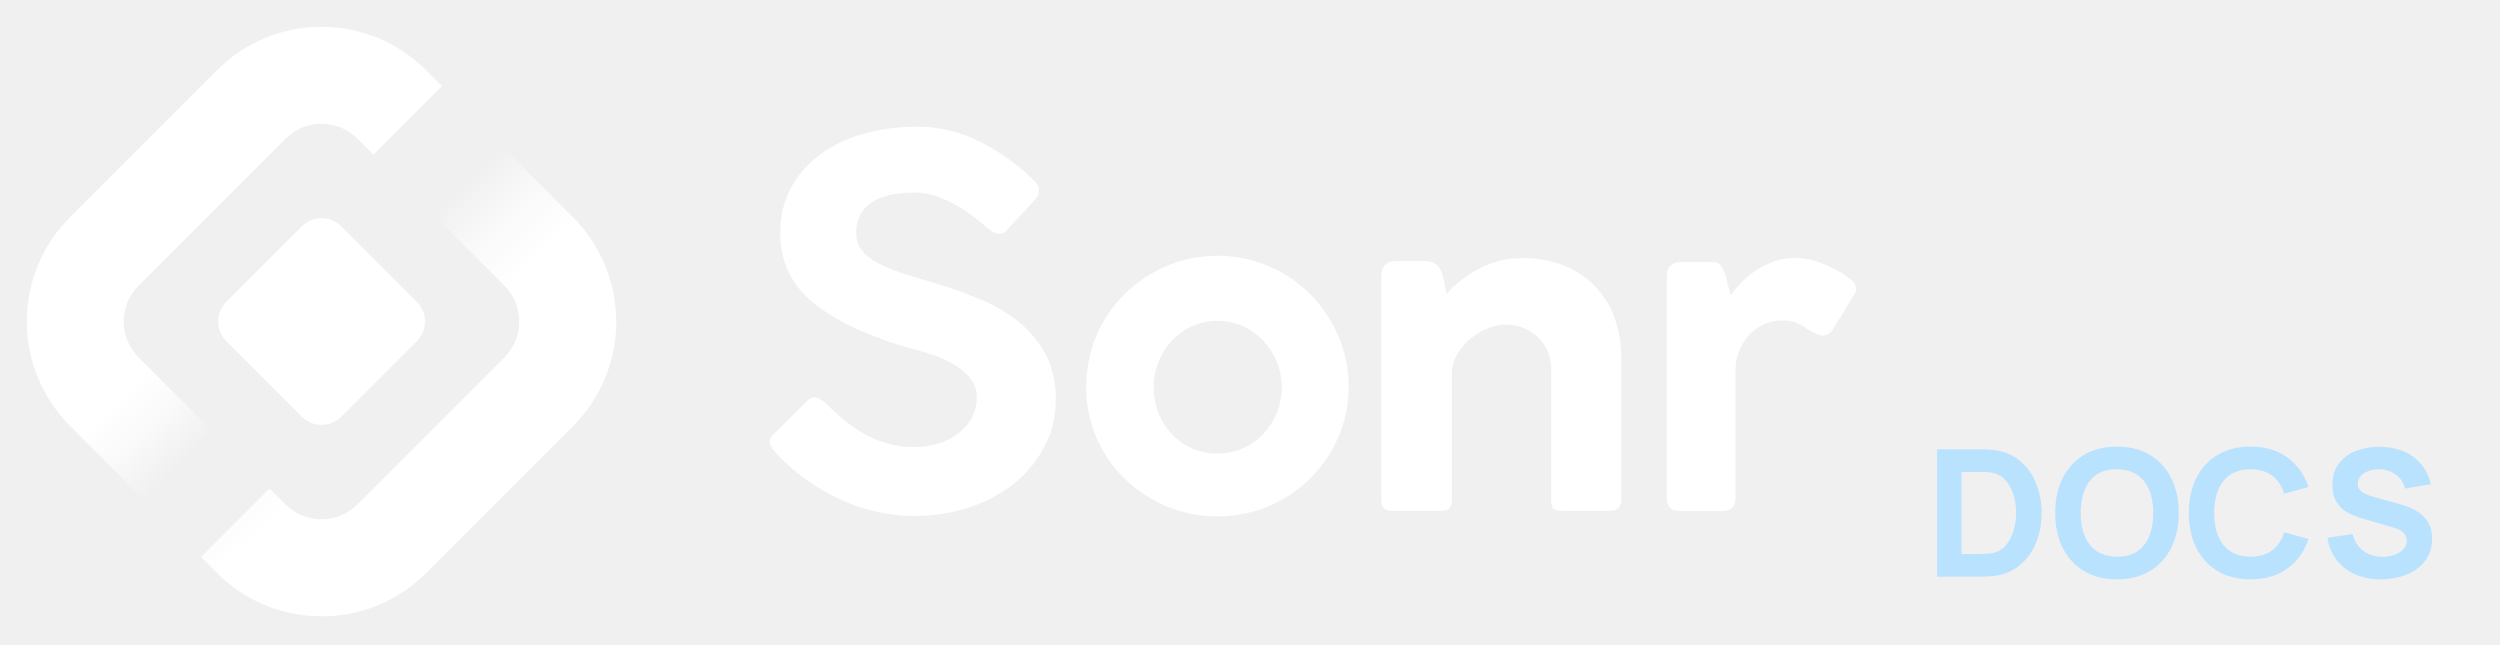
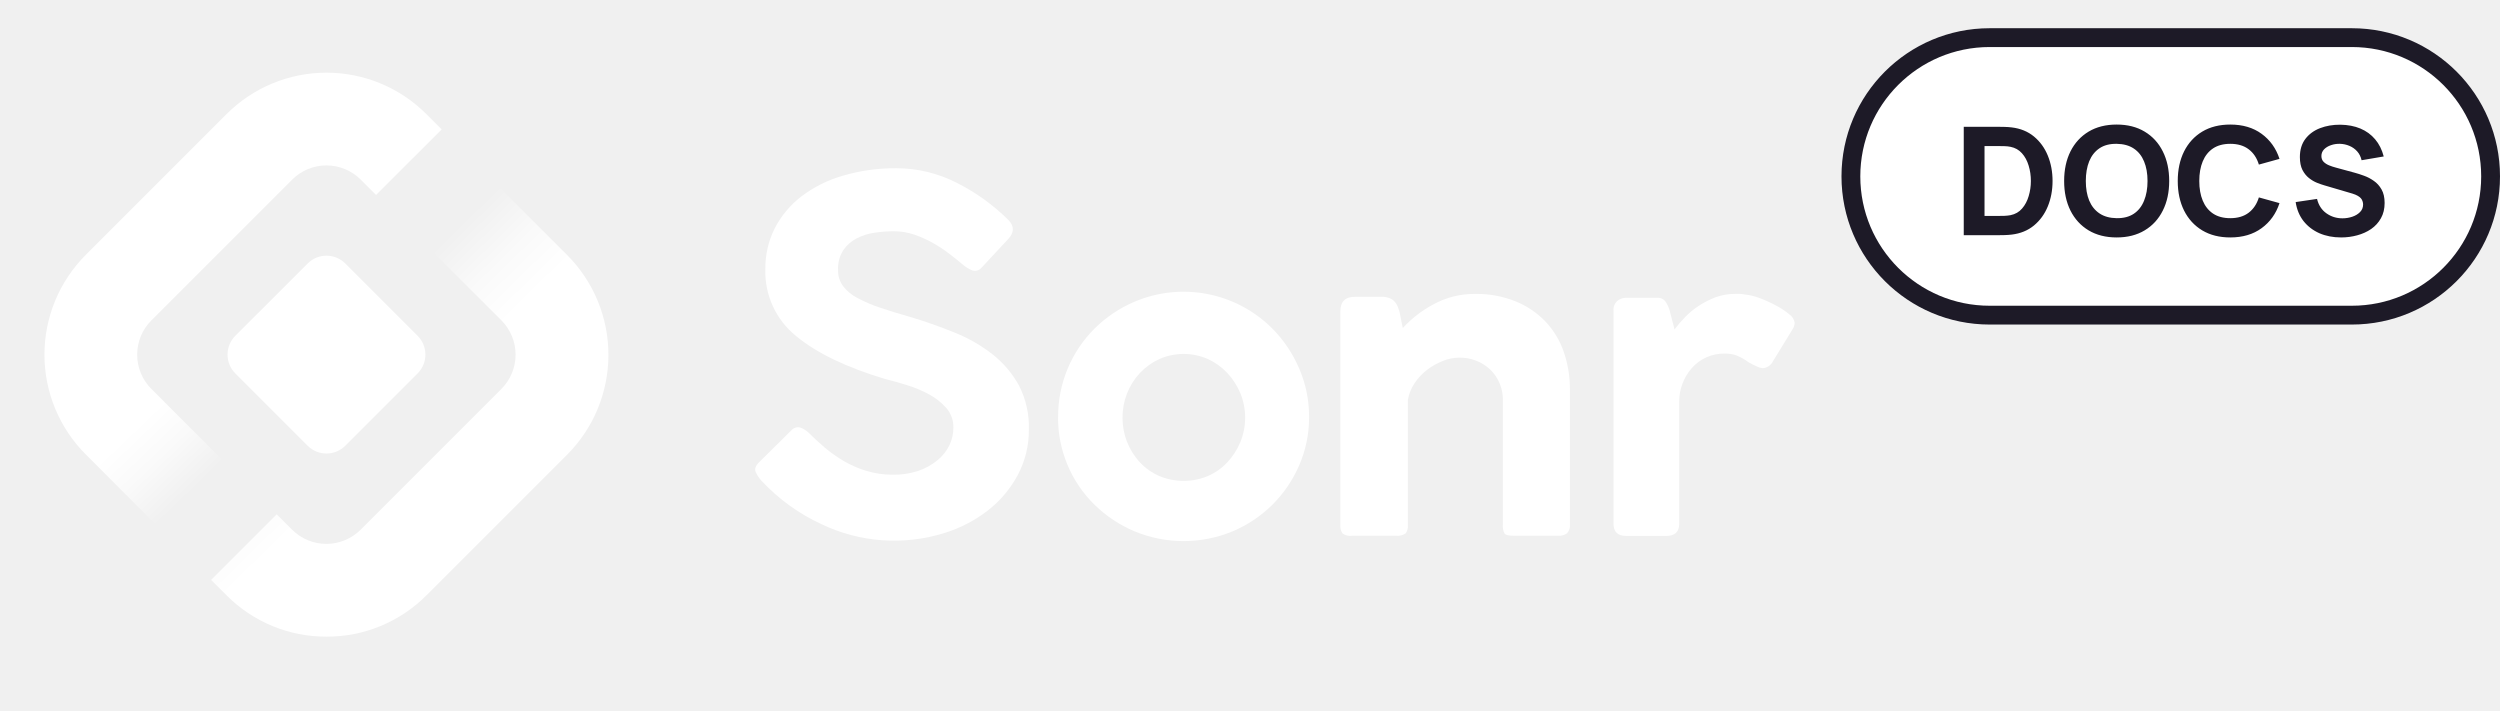
- <svg xmlns="http://www.w3.org/2000/svg" width="1017" height="262" viewBox="0 0 1017 262" fill="none">
-   <path d="M122.818 92.03L92.064 122.782C87.647 127.198 87.647 134.359 92.064 138.776L122.818 169.528C127.235 173.944 134.396 173.944 138.813 169.528L169.568 138.776C173.985 134.359 173.985 127.198 169.568 122.782L138.813 92.03C134.396 87.613 127.235 87.613 122.818 92.03Z" fill="white" />
-   <path d="M130.809 250.699C122.913 250.727 115.091 249.187 107.796 246.168C100.501 243.149 93.877 238.712 88.311 233.113L81.773 226.575L109.658 198.692L116.196 205.23C120.061 209.094 125.303 211.264 130.768 211.264C136.233 211.264 141.474 209.094 145.34 205.23L205.212 145.362C209.067 141.496 211.231 136.259 211.231 130.8C211.231 125.34 209.067 120.103 205.212 116.237L175.317 86.377L203.202 58.494L233.146 88.436C244.387 99.702 250.7 114.967 250.7 130.881C250.7 146.796 244.387 162.06 233.146 173.327L173.257 233.195C167.691 238.774 161.073 243.194 153.787 246.199C146.5 249.204 138.69 250.733 130.809 250.699Z" fill="url(#paint0_linear_142_177)" />
-   <path d="M58.367 203.187L28.488 173.245C22.912 167.672 18.489 161.055 15.471 153.772C12.453 146.489 10.9 138.683 10.9 130.8C10.9 122.916 12.453 115.11 15.471 107.827C18.489 100.545 22.912 93.927 28.488 88.354L88.36 28.486C93.934 22.911 100.551 18.488 107.835 15.471C115.118 12.453 122.925 10.9 130.809 10.9C138.692 10.9 146.499 12.453 153.783 15.471C161.066 18.488 167.684 22.911 173.257 28.486L179.795 35.024L151.91 62.907L145.372 56.369C141.507 52.506 136.266 50.335 130.8 50.335C125.335 50.335 120.094 52.506 116.229 56.369L56.356 116.237C54.444 118.149 52.926 120.42 51.891 122.918C50.856 125.417 50.323 128.095 50.323 130.8C50.323 133.504 50.856 136.182 51.891 138.681C52.926 141.18 54.444 143.45 56.356 145.362L86.301 175.304L58.367 203.187Z" fill="url(#paint1_linear_142_177)" />
-   <path d="M315.789 184.42C314.772 183.319 313.938 182.062 313.317 180.696C312.762 179.455 313.237 178.087 314.759 176.559L328.563 162.905C329.01 162.414 329.578 162.049 330.209 161.849C330.841 161.647 331.515 161.617 332.161 161.76C333.508 162.215 334.741 162.96 335.775 163.94C337.835 166.009 340.133 168.13 342.669 170.305C345.249 172.469 348.005 174.412 350.91 176.113C353.934 177.864 357.153 179.251 360.499 180.251C364.041 181.314 367.722 181.85 371.419 181.842C375.123 181.933 378.814 181.395 382.339 180.251C385.3 179.269 388.059 177.76 390.485 175.795C392.644 174.075 394.402 171.903 395.636 169.43C396.782 167.083 397.38 164.502 397.38 161.887C397.464 158.816 396.402 155.824 394.4 153.501C392.313 151.157 389.836 149.198 387.078 147.708C384.095 146.087 380.957 144.769 377.711 143.778C374.34 142.716 371.281 141.857 368.535 141.2C351.914 136.235 339.235 130.129 330.497 122.884C326.275 119.48 322.896 115.139 320.626 110.201C318.358 105.265 317.262 99.866 317.422 94.431C317.349 88.4 318.724 82.439 321.431 77.054C324.165 71.755 328.036 67.129 332.763 63.512C338.044 59.507 344.021 56.523 350.388 54.712C357.748 52.547 365.382 51.474 373.052 51.529C382.125 51.523 391.065 53.706 399.123 57.895C407.14 61.964 414.471 67.269 420.852 73.617C423.34 76.243 423.261 78.932 420.646 81.685L409.33 93.842C408.861 94.396 408.239 94.8 407.544 95.004C406.848 95.208 406.108 95.201 405.415 94.988C403.995 94.399 402.675 93.594 401.5 92.601C399.916 91.233 397.966 89.705 395.842 88.05C393.617 86.339 391.276 84.786 388.837 83.403C386.274 81.951 383.585 80.736 380.802 79.775C377.979 78.814 375.018 78.326 372.037 78.327C369.316 78.335 366.598 78.542 363.907 78.948C361.25 79.311 358.673 80.117 356.283 81.335C354.017 82.499 352.069 84.205 350.609 86.3C348.977 88.849 348.183 91.85 348.343 94.877C348.284 97.329 349.043 99.732 350.498 101.704C352.167 103.833 354.283 105.566 356.695 106.78C359.748 108.39 362.929 109.741 366.205 110.822C369.834 112.063 373.86 113.304 378.25 114.545C384.957 116.509 391.56 118.82 398.03 121.468C403.859 123.796 409.323 126.951 414.259 130.841C418.801 134.464 422.575 138.966 425.353 144.08C428.234 149.776 429.651 156.106 429.474 162.492C429.561 169.309 427.925 176.039 424.719 182.049C421.579 187.878 417.261 192.985 412.04 197.039C406.545 201.298 400.336 204.531 393.703 206.587C376.381 212.047 357.643 210.717 341.258 202.863C331.657 198.432 323.007 192.168 315.789 184.42Z" fill="white" />
-   <path d="M441.908 157.32C441.871 150.323 443.226 143.388 445.894 136.922C448.561 130.459 452.487 124.593 457.44 119.669C462.332 114.824 468.098 110.957 474.43 108.276C484.21 104.124 495 102.991 505.424 105.02C515.848 107.049 525.433 112.149 532.96 119.669C537.806 124.545 541.683 130.303 544.387 136.633C547.218 143.157 548.658 150.204 548.619 157.32C548.663 164.406 547.221 171.422 544.387 177.912C541.677 184.178 537.799 189.865 532.96 194.668C528.094 199.463 522.366 203.285 516.081 205.935C502.745 211.452 487.781 211.452 474.445 205.935C468.126 203.279 462.357 199.456 457.44 194.668C452.474 189.816 448.536 184.006 445.862 177.588C443.187 171.171 441.831 164.277 441.876 157.32H441.908ZM469.31 157.527C469.242 164.613 471.9 171.454 476.728 176.623C479.053 179.099 481.856 181.069 484.969 182.415C488.234 183.779 491.735 184.48 495.271 184.48C498.807 184.48 502.308 183.779 505.573 182.415C508.684 181.069 511.489 179.099 513.814 176.623C516.162 174.113 518.046 171.203 519.377 168.029C522.124 161.338 522.124 153.827 519.377 147.135C518.041 143.969 516.158 141.066 513.814 138.558C511.473 136.074 508.674 134.069 505.573 132.655C502.324 131.23 498.816 130.495 495.271 130.495C491.726 130.495 488.218 131.23 484.969 132.655C481.868 134.069 479.069 136.074 476.728 138.558C471.892 143.724 469.234 150.566 469.31 157.654V157.527Z" fill="white" />
-   <path d="M579.207 106.207C580.824 106.097 582.437 106.463 583.851 107.257C584.905 107.968 585.726 108.976 586.212 110.153C586.799 111.507 587.214 112.928 587.449 114.386C587.734 115.977 588.067 117.664 588.479 119.462C592.164 115.462 596.486 112.106 601.269 109.533C606.811 106.449 613.064 104.88 619.4 104.981C625.255 104.894 631.067 105.976 636.501 108.164C641.232 110.085 645.511 112.973 649.07 116.646C652.566 120.344 655.235 124.75 656.899 129.567C658.703 134.834 659.593 140.372 659.53 145.942V202.831C659.619 203.538 659.554 204.254 659.34 204.932C659.127 205.611 658.769 206.235 658.294 206.762C657.217 207.534 655.904 207.9 654.585 207.796H635.756C633.553 207.796 632.222 207.494 631.731 206.873C631.13 205.691 630.883 204.359 631.018 203.038V150.7C631.13 148.189 630.71 145.681 629.786 143.345C628.864 141.007 627.456 138.894 625.661 137.142C622.036 133.749 617.223 131.93 612.268 132.081C609.894 132.115 607.547 132.607 605.358 133.53C602.963 134.488 600.713 135.772 598.67 137.349C596.608 138.937 594.83 140.862 593.408 143.046C592.004 145.172 591.054 147.567 590.618 150.079V203.245C590.698 203.888 590.649 204.539 590.474 205.163C590.301 205.785 590.005 206.367 589.604 206.873C588.365 207.634 586.91 207.959 585.468 207.796H566.924C566.216 207.911 565.49 207.884 564.791 207.718C564.092 207.551 563.433 207.249 562.851 206.826C562.13 205.804 561.799 204.556 561.916 203.309V112.429C561.916 108.271 563.976 106.196 568.097 106.207H579.207Z" fill="white" />
-   <path d="M701.933 112.015C702.076 112.699 702.425 114.052 702.964 116.041C703.502 118.03 703.867 119.383 703.994 120.083C705.366 118.27 706.848 116.542 708.431 114.911C710.2 113.068 712.173 111.434 714.311 110.042C716.54 108.576 718.92 107.359 721.412 106.414C724.085 105.43 726.916 104.938 729.764 104.965H731.714C732.374 104.973 733.032 105.048 733.679 105.188C735.939 105.413 738.158 105.949 740.272 106.78C742.678 107.675 745.019 108.738 747.277 109.962C749.258 111.001 751.124 112.249 752.84 113.686C753.449 114.1 753.964 114.636 754.355 115.26C754.745 115.885 755 116.585 755.107 117.314C755.031 118.355 754.674 119.356 754.077 120.21L745.835 133.657C745.428 134.476 744.814 135.175 744.055 135.683C743.296 136.192 742.418 136.491 741.508 136.553C740.644 136.47 739.806 136.222 739.036 135.821C737.926 135.344 736.769 134.755 735.533 134.071C733.977 132.895 732.278 131.922 730.477 131.174C728.862 130.59 727.154 130.31 725.437 130.347C722.738 130.28 720.058 130.816 717.592 131.918C715.124 133.019 712.933 134.656 711.173 136.712C709.523 138.636 708.23 140.84 707.354 143.221C706.488 145.504 706.032 147.923 706.007 150.366V202.704C706.007 206.152 704.152 207.876 700.444 207.876H683.422C679.86 207.876 678.076 206.152 678.065 202.704V112.015C678.005 111.265 678.116 110.51 678.39 109.809C678.665 109.109 679.097 108.481 679.65 107.973C680.691 107.101 682.003 106.622 683.358 106.62H696.545C697.231 106.56 697.923 106.673 698.554 106.951C699.187 107.23 699.738 107.663 700.158 108.212C700.941 109.38 701.54 110.664 701.933 112.015Z" fill="white" />
-   <path d="M788.04 234.6V182.76H804.816C805.224 182.76 806.064 182.772 807.336 182.796C808.608 182.82 809.832 182.904 811.008 183.048C815.184 183.552 818.724 185.004 821.628 187.404C824.532 189.804 826.74 192.852 828.252 196.548C829.764 200.244 830.52 204.288 830.52 208.68C830.52 213.072 829.764 217.116 828.252 220.812C826.74 224.508 824.532 227.556 821.628 229.956C818.724 232.356 815.184 233.808 811.008 234.312C809.832 234.456 808.608 234.54 807.336 234.564C806.064 234.588 805.224 234.6 804.816 234.6H788.04ZM797.976 225.384H804.816C805.464 225.384 806.34 225.372 807.444 225.348C808.548 225.3 809.544 225.192 810.432 225.024C812.688 224.568 814.524 223.512 815.94 221.856C817.38 220.2 818.436 218.208 819.108 215.88C819.804 213.552 820.152 211.152 820.152 208.68C820.152 206.088 819.792 203.628 819.072 201.3C818.376 198.972 817.308 197.004 815.868 195.396C814.428 193.788 812.616 192.768 810.432 192.336C809.544 192.144 808.548 192.036 807.444 192.012C806.34 191.988 805.464 191.976 804.816 191.976H797.976V225.384ZM861.189 235.68C856.005 235.68 851.529 234.552 847.761 232.296C844.017 230.04 841.125 226.884 839.085 222.828C837.069 218.772 836.061 214.056 836.061 208.68C836.061 203.304 837.069 198.588 839.085 194.532C841.125 190.476 844.017 187.32 847.761 185.064C851.529 182.808 856.005 181.68 861.189 181.68C866.373 181.68 870.837 182.808 874.581 185.064C878.349 187.32 881.241 190.476 883.257 194.532C885.297 198.588 886.317 203.304 886.317 208.68C886.317 214.056 885.297 218.772 883.257 222.828C881.241 226.884 878.349 230.04 874.581 232.296C870.837 234.552 866.373 235.68 861.189 235.68ZM861.189 226.464C864.477 226.512 867.213 225.804 869.397 224.34C871.581 222.876 873.213 220.8 874.293 218.112C875.397 215.424 875.949 212.28 875.949 208.68C875.949 205.08 875.397 201.96 874.293 199.32C873.213 196.68 871.581 194.628 869.397 193.164C867.213 191.7 864.477 190.944 861.189 190.896C857.901 190.848 855.165 191.556 852.981 193.02C850.797 194.484 849.153 196.56 848.049 199.248C846.969 201.936 846.429 205.08 846.429 208.68C846.429 212.28 846.969 215.4 848.049 218.04C849.153 220.68 850.797 222.732 852.981 224.196C855.165 225.66 857.901 226.416 861.189 226.464ZM915.536 235.68C910.352 235.68 905.876 234.552 902.108 232.296C898.364 230.04 895.472 226.884 893.432 222.828C891.416 218.772 890.408 214.056 890.408 208.68C890.408 203.304 891.416 198.588 893.432 194.532C895.472 190.476 898.364 187.32 902.108 185.064C905.876 182.808 910.352 181.68 915.536 181.68C921.488 181.68 926.48 183.156 930.512 186.108C934.568 189.06 937.424 193.056 939.08 198.096L929.216 200.832C928.256 197.688 926.636 195.252 924.356 193.524C922.076 191.772 919.136 190.896 915.536 190.896C912.248 190.896 909.5 191.628 907.292 193.092C905.108 194.556 903.464 196.62 902.36 199.284C901.256 201.948 900.704 205.08 900.704 208.68C900.704 212.28 901.256 215.412 902.36 218.076C903.464 220.74 905.108 222.804 907.292 224.268C909.5 225.732 912.248 226.464 915.536 226.464C919.136 226.464 922.076 225.588 924.356 223.836C926.636 222.084 928.256 219.648 929.216 216.528L939.08 219.264C937.424 224.304 934.568 228.3 930.512 231.252C926.48 234.204 921.488 235.68 915.536 235.68ZM968.554 235.68C964.714 235.68 961.246 235.008 958.15 233.664C955.078 232.296 952.546 230.352 950.554 227.832C948.586 225.288 947.338 222.264 946.81 218.76L957.034 217.248C957.754 220.224 959.242 222.516 961.498 224.124C963.754 225.732 966.322 226.536 969.202 226.536C970.81 226.536 972.37 226.284 973.882 225.78C975.394 225.276 976.63 224.532 977.59 223.548C978.574 222.564 979.066 221.352 979.066 219.912C979.066 219.384 978.982 218.88 978.814 218.4C978.67 217.896 978.418 217.428 978.058 216.996C977.698 216.564 977.182 216.156 976.51 215.772C975.862 215.388 975.034 215.04 974.026 214.728L960.562 210.768C959.554 210.48 958.378 210.072 957.034 209.544C955.714 209.016 954.43 208.26 953.182 207.276C951.934 206.292 950.89 204.996 950.05 203.388C949.234 201.756 948.826 199.704 948.826 197.232C948.826 193.752 949.702 190.86 951.454 188.556C953.206 186.252 955.546 184.536 958.474 183.408C961.402 182.28 964.642 181.728 968.194 181.752C971.77 181.8 974.962 182.412 977.77 183.588C980.578 184.764 982.93 186.48 984.826 188.736C986.722 190.968 988.09 193.704 988.93 196.944L978.346 198.744C977.962 197.064 977.254 195.648 976.222 194.496C975.19 193.344 973.954 192.468 972.514 191.868C971.098 191.268 969.61 190.944 968.05 190.896C966.514 190.848 965.062 191.064 963.694 191.544C962.35 192 961.246 192.672 960.382 193.56C959.542 194.448 959.122 195.504 959.122 196.728C959.122 197.856 959.47 198.78 960.166 199.5C960.862 200.196 961.738 200.76 962.794 201.192C963.85 201.624 964.93 201.984 966.034 202.272L975.034 204.72C976.378 205.08 977.866 205.56 979.498 206.16C981.13 206.736 982.69 207.552 984.178 208.608C985.69 209.64 986.926 211.008 987.886 212.712C988.87 214.416 989.362 216.576 989.362 219.192C989.362 221.976 988.774 224.412 987.598 226.5C986.446 228.564 984.886 230.28 982.918 231.648C980.95 232.992 978.718 234 976.222 234.672C973.75 235.344 971.194 235.68 968.554 235.68Z" fill="#B9E2FF" />
+ <svg xmlns="http://www.w3.org/2000/svg" width="1063" height="302" viewBox="0 0 1063 302" fill="none">
+   <path d="M130.818 112.03L100.064 142.782C95.647 147.198 95.647 154.359 100.064 158.776L130.818 189.528C135.235 193.944 142.396 193.944 146.813 189.528L177.568 158.776C181.985 154.359 181.985 147.198 177.568 142.782L146.813 112.03C142.396 107.613 135.235 107.613 130.818 112.03Z" fill="white" />
+   <path d="M138.809 270.699C130.913 270.727 123.091 269.187 115.796 266.168C108.501 263.149 101.878 258.712 96.311 253.113L89.773 246.575L117.658 218.692L124.196 225.23C128.061 229.094 133.303 231.264 138.768 231.264C144.233 231.264 149.474 229.094 153.34 225.23L213.212 165.362C217.067 161.496 219.231 156.259 219.231 150.8C219.231 145.34 217.067 140.103 213.212 136.237L183.317 106.377L211.202 78.494L241.146 108.436C252.387 119.702 258.7 134.967 258.7 150.881C258.7 166.796 252.387 182.06 241.146 193.327L181.257 253.195C175.691 258.774 169.073 263.194 161.787 266.199C154.5 269.204 146.69 270.733 138.809 270.699Z" fill="url(#paint0_linear_212_85)" />
+   <path d="M66.367 223.187L36.487 193.245C30.912 187.672 26.489 181.055 23.471 173.772C20.453 166.489 18.9 158.683 18.9 150.8C18.9 142.916 20.453 135.11 23.471 127.827C26.489 120.545 30.912 113.928 36.487 108.354L96.36 48.486C101.934 42.911 108.551 38.488 115.835 35.471C123.118 32.453 130.925 30.9 138.809 30.9C146.692 30.9 154.499 32.453 161.783 35.471C169.066 38.488 175.684 42.911 181.257 48.486L187.795 55.024L159.91 82.907L153.372 76.369C149.507 72.506 144.266 70.335 138.8 70.335C133.335 70.335 128.094 72.506 124.229 76.369L64.356 136.237C62.444 138.149 60.926 140.42 59.891 142.918C58.856 145.417 58.323 148.095 58.323 150.8C58.323 153.504 58.856 156.182 59.891 158.681C60.926 161.18 62.444 163.45 64.356 165.362L94.301 195.304L66.367 223.187Z" fill="url(#paint1_linear_212_85)" />
+   <path d="M323.789 204.42C322.772 203.319 321.938 202.062 321.317 200.696C320.762 199.455 321.237 198.087 322.759 196.559L336.563 182.905C337.01 182.414 337.578 182.049 338.209 181.849C338.841 181.647 339.515 181.617 340.161 181.76C341.508 182.215 342.741 182.96 343.775 183.94C345.835 186.009 348.133 188.13 350.669 190.305C353.249 192.469 356.005 194.412 358.91 196.113C361.934 197.864 365.153 199.251 368.499 200.251C372.041 201.314 375.722 201.85 379.419 201.842C383.123 201.933 386.814 201.395 390.339 200.251C393.3 199.269 396.059 197.76 398.485 195.795C400.644 194.075 402.402 191.903 403.636 189.43C404.782 187.083 405.38 184.502 405.38 181.887C405.464 178.816 404.402 175.824 402.4 173.501C400.313 171.157 397.836 169.198 395.078 167.708C392.095 166.087 388.957 164.769 385.711 163.778C382.34 162.716 379.281 161.857 376.535 161.2C359.914 156.235 347.235 150.129 338.497 142.884C334.275 139.48 330.896 135.139 328.626 130.201C326.358 125.265 325.262 119.866 325.422 114.431C325.349 108.4 326.724 102.439 329.431 97.054C332.165 91.755 336.036 87.129 340.763 83.512C346.044 79.507 352.021 76.523 358.388 74.712C365.748 72.547 373.382 71.475 381.052 71.529C390.125 71.523 399.065 73.707 407.123 77.895C415.14 81.964 422.471 87.269 428.852 93.617C431.34 96.243 431.261 98.932 428.646 101.685L417.33 113.842C416.861 114.396 416.239 114.8 415.544 115.004C414.848 115.208 414.108 115.201 413.415 114.988C411.995 114.399 410.675 113.594 409.5 112.601C407.916 111.233 405.966 109.705 403.842 108.05C401.617 106.339 399.276 104.786 396.837 103.403C394.274 101.951 391.585 100.736 388.802 99.775C385.979 98.814 383.018 98.326 380.037 98.327C377.316 98.335 374.598 98.542 371.907 98.948C369.25 99.311 366.673 100.117 364.283 101.335C362.017 102.5 360.069 104.205 358.609 106.3C356.977 108.849 356.183 111.85 356.343 114.877C356.284 117.329 357.043 119.732 358.498 121.704C360.167 123.833 362.283 125.566 364.695 126.78C367.748 128.39 370.929 129.741 374.205 130.822C377.834 132.063 381.86 133.304 386.25 134.545C392.957 136.509 399.56 138.82 406.03 141.468C411.859 143.796 417.323 146.951 422.259 150.841C426.801 154.464 430.575 158.966 433.353 164.08C436.234 169.776 437.651 176.106 437.474 182.492C437.561 189.309 435.925 196.039 432.719 202.049C429.579 207.878 425.261 212.985 420.04 217.039C414.545 221.298 408.336 224.531 401.703 226.587C384.381 232.047 365.643 230.717 349.258 222.863C339.657 218.432 331.007 212.168 323.789 204.42Z" fill="white" />
+   <path d="M449.908 177.32C449.871 170.323 451.226 163.388 453.894 156.922C456.561 150.459 460.487 144.593 465.44 139.669C470.332 134.824 476.098 130.957 482.43 128.276C492.21 124.124 503 122.991 513.424 125.02C523.848 127.049 533.433 132.149 540.96 139.669C545.806 144.545 549.683 150.303 552.387 156.633C555.218 163.157 556.658 170.204 556.619 177.32C556.663 184.406 555.221 191.422 552.387 197.912C549.677 204.178 545.799 209.865 540.96 214.668C536.094 219.463 530.366 223.285 524.081 225.935C510.745 231.452 495.781 231.452 482.445 225.935C476.126 223.279 470.357 219.456 465.44 214.668C460.474 209.816 456.536 204.006 453.862 197.588C451.187 191.171 449.831 184.277 449.876 177.32H449.908ZM477.31 177.527C477.242 184.613 479.9 191.454 484.728 196.623C487.053 199.099 489.856 201.069 492.969 202.415C496.234 203.779 499.735 204.48 503.271 204.48C506.807 204.48 510.308 203.779 513.573 202.415C516.684 201.069 519.489 199.099 521.814 196.623C524.162 194.113 526.046 191.203 527.377 188.029C530.124 181.338 530.124 173.827 527.377 167.135C526.041 163.969 524.158 161.066 521.814 158.558C519.473 156.074 516.674 154.069 513.573 152.655C510.324 151.23 506.816 150.495 503.271 150.495C499.726 150.495 496.218 151.23 492.969 152.655C489.868 154.069 487.069 156.074 484.728 158.558C479.892 163.724 477.234 170.566 477.31 177.654V177.527Z" fill="white" />
+   <path d="M587.207 126.207C588.824 126.097 590.437 126.463 591.851 127.257C592.905 127.968 593.726 128.976 594.212 130.153C594.799 131.507 595.214 132.928 595.449 134.386C595.734 135.977 596.067 137.664 596.479 139.462C600.164 135.462 604.486 132.106 609.269 129.533C614.811 126.449 621.064 124.88 627.4 124.981C633.255 124.894 639.067 125.976 644.501 128.164C649.232 130.085 653.511 132.973 657.07 136.646C660.566 140.344 663.235 144.75 664.899 149.567C666.703 154.834 667.593 160.372 667.53 165.942V222.831C667.619 223.538 667.554 224.254 667.34 224.932C667.127 225.611 666.769 226.235 666.294 226.762C665.217 227.534 663.904 227.9 662.585 227.796H643.756C641.553 227.796 640.222 227.494 639.731 226.873C639.13 225.691 638.883 224.359 639.018 223.038V170.7C639.13 168.189 638.71 165.681 637.786 163.345C636.864 161.007 635.456 158.894 633.661 157.142C630.036 153.749 625.223 151.93 620.268 152.081C617.894 152.115 615.547 152.607 613.358 153.53C610.963 154.488 608.713 155.772 606.67 157.349C604.608 158.937 602.83 160.862 601.408 163.046C600.004 165.172 599.054 167.567 598.618 170.079V223.245C598.698 223.888 598.649 224.539 598.474 225.163C598.301 225.785 598.005 226.367 597.604 226.873C596.365 227.634 594.91 227.959 593.468 227.796H574.924C574.216 227.911 573.49 227.884 572.791 227.718C572.092 227.551 571.433 227.249 570.851 226.826C570.13 225.804 569.799 224.556 569.916 223.309V132.429C569.916 128.271 571.976 126.196 576.097 126.207H587.207Z" fill="white" />
+   <path d="M709.933 132.015C710.076 132.699 710.425 134.052 710.964 136.041C711.502 138.03 711.867 139.383 711.994 140.083C713.366 138.27 714.848 136.542 716.431 134.911C718.2 133.068 720.173 131.434 722.311 130.042C724.54 128.576 726.92 127.359 729.412 126.414C732.085 125.43 734.916 124.938 737.764 124.965H739.714C740.374 124.973 741.032 125.048 741.679 125.188C743.939 125.413 746.158 125.949 748.272 126.78C750.678 127.675 753.019 128.738 755.277 129.962C757.258 131.001 759.124 132.249 760.84 133.686C761.449 134.1 761.964 134.636 762.355 135.26C762.745 135.885 763 136.585 763.107 137.314C763.031 138.355 762.674 139.356 762.077 140.21L753.835 153.657C753.428 154.476 752.814 155.175 752.055 155.683C751.296 156.192 750.418 156.491 749.508 156.553C748.644 156.47 747.806 156.222 747.036 155.821C745.926 155.344 744.769 154.755 743.533 154.071C741.977 152.895 740.278 151.922 738.477 151.174C736.862 150.59 735.154 150.31 733.437 150.347C730.738 150.28 728.058 150.816 725.592 151.918C723.124 153.019 720.933 154.656 719.173 156.712C717.523 158.636 716.23 160.84 715.354 163.221C714.488 165.504 714.032 167.923 714.007 170.366V222.704C714.007 226.152 712.152 227.876 708.444 227.876H691.422C687.86 227.876 686.076 226.152 686.065 222.704V132.015C686.005 131.265 686.116 130.51 686.39 129.809C686.665 129.109 687.097 128.481 687.65 127.973C688.691 127.101 690.003 126.622 691.358 126.62H704.545C705.231 126.56 705.923 126.673 706.554 126.951C707.187 127.23 707.738 127.663 708.158 128.212C708.941 129.38 709.54 130.664 709.933 132.015Z" fill="white" />
+   <rect x="787" y="16" width="272" height="118" rx="59" fill="white" />
+   <path d="M834.987 100V53.92H849.899C850.261 53.92 851.008 53.931 852.139 53.952C853.269 53.973 854.357 54.048 855.403 54.176C859.115 54.624 862.261 55.915 864.843 58.048C867.424 60.181 869.387 62.891 870.731 66.176C872.075 69.461 872.747 73.056 872.747 76.96C872.747 80.864 872.075 84.459 870.731 87.744C869.387 91.029 867.424 93.739 864.843 95.872C862.261 98.005 859.115 99.296 855.403 99.744C854.357 99.872 853.269 99.947 852.139 99.968C851.008 99.989 850.261 100 849.899 100H834.987ZM843.819 91.808H849.899C850.475 91.808 851.253 91.797 852.235 91.776C853.216 91.733 854.101 91.637 854.891 91.488C856.896 91.083 858.528 90.144 859.787 88.672C861.067 87.2 862.005 85.429 862.603 83.36C863.221 81.291 863.531 79.157 863.531 76.96C863.531 74.656 863.211 72.469 862.571 70.4C861.952 68.331 861.003 66.581 859.723 65.152C858.443 63.723 856.832 62.816 854.891 62.432C854.101 62.261 853.216 62.165 852.235 62.144C851.253 62.123 850.475 62.112 849.899 62.112H843.819V91.808ZM900.008 100.96C895.4 100.96 891.422 99.957 888.072 97.952C884.744 95.947 882.174 93.141 880.36 89.536C878.568 85.931 877.672 81.739 877.672 76.96C877.672 72.181 878.568 67.989 880.36 64.384C882.174 60.779 884.744 57.973 888.072 55.968C891.422 53.963 895.4 52.96 900.008 52.96C904.616 52.96 908.584 53.963 911.912 55.968C915.262 57.973 917.832 60.779 919.624 64.384C921.438 67.989 922.344 72.181 922.344 76.96C922.344 81.739 921.438 85.931 919.624 89.536C917.832 93.141 915.262 95.947 911.912 97.952C908.584 99.957 904.616 100.96 900.008 100.96ZM900.008 92.768C902.931 92.811 905.363 92.181 907.304 90.88C909.246 89.579 910.696 87.733 911.656 85.344C912.638 82.955 913.128 80.16 913.128 76.96C913.128 73.76 912.638 70.987 911.656 68.64C910.696 66.293 909.246 64.469 907.304 63.168C905.363 61.867 902.931 61.195 900.008 61.152C897.086 61.109 894.654 61.739 892.712 63.04C890.771 64.341 889.31 66.187 888.328 68.576C887.368 70.965 886.888 73.76 886.888 76.96C886.888 80.16 887.368 82.933 888.328 85.28C889.31 87.627 890.771 89.451 892.712 90.752C894.654 92.053 897.086 92.725 900.008 92.768ZM948.316 100.96C943.708 100.96 939.73 99.957 936.38 97.952C933.052 95.947 930.482 93.141 928.668 89.536C926.876 85.931 925.98 81.739 925.98 76.96C925.98 72.181 926.876 67.989 928.668 64.384C930.482 60.779 933.052 57.973 936.38 55.968C939.73 53.963 943.708 52.96 948.316 52.96C953.607 52.96 958.044 54.272 961.628 56.896C965.234 59.52 967.772 63.072 969.244 67.552L960.476 69.984C959.623 67.189 958.183 65.024 956.156 63.488C954.13 61.931 951.516 61.152 948.316 61.152C945.394 61.152 942.951 61.803 940.988 63.104C939.047 64.405 937.586 66.24 936.604 68.608C935.623 70.976 935.132 73.76 935.132 76.96C935.132 80.16 935.623 82.944 936.604 85.312C937.586 87.68 939.047 89.515 940.988 90.816C942.951 92.117 945.394 92.768 948.316 92.768C951.516 92.768 954.13 91.989 956.156 90.432C958.183 88.875 959.623 86.709 960.476 83.936L969.244 86.368C967.772 90.848 965.234 94.4 961.628 97.024C958.044 99.648 953.607 100.96 948.316 100.96ZM995.444 100.96C992.03 100.96 988.948 100.363 986.196 99.168C983.465 97.952 981.214 96.224 979.444 93.984C977.694 91.723 976.585 89.035 976.116 85.92L985.204 84.576C985.844 87.221 987.166 89.259 989.172 90.688C991.177 92.117 993.46 92.832 996.02 92.832C997.449 92.832 998.836 92.608 1000.18 92.16C1001.52 91.712 1002.62 91.051 1003.48 90.176C1004.35 89.301 1004.79 88.224 1004.79 86.944C1004.79 86.475 1004.71 86.027 1004.56 85.6C1004.44 85.152 1004.21 84.736 1003.89 84.352C1003.57 83.968 1003.11 83.605 1002.52 83.264C1001.94 82.923 1001.2 82.613 1000.31 82.336L988.34 78.816C987.444 78.56 986.398 78.197 985.204 77.728C984.03 77.259 982.889 76.587 981.78 75.712C980.67 74.837 979.742 73.685 978.996 72.256C978.27 70.805 977.908 68.981 977.908 66.784C977.908 63.691 978.686 61.12 980.244 59.072C981.801 57.024 983.881 55.499 986.484 54.496C989.086 53.493 991.966 53.003 995.124 53.024C998.302 53.067 1001.14 53.611 1003.64 54.656C1006.13 55.701 1008.22 57.227 1009.91 59.232C1011.59 61.216 1012.81 63.648 1013.56 66.528L1004.15 68.128C1003.81 66.635 1003.18 65.376 1002.26 64.352C1001.34 63.328 1000.24 62.549 998.964 62.016C997.705 61.483 996.382 61.195 994.996 61.152C993.63 61.109 992.34 61.301 991.124 61.728C989.929 62.133 988.948 62.731 988.18 63.52C987.433 64.309 987.06 65.248 987.06 66.336C987.06 67.339 987.369 68.16 987.988 68.8C988.606 69.419 989.385 69.92 990.324 70.304C991.262 70.688 992.222 71.008 993.204 71.264L1001.2 73.44C1002.4 73.76 1003.72 74.187 1005.17 74.72C1006.62 75.232 1008.01 75.957 1009.33 76.896C1010.68 77.813 1011.77 79.029 1012.63 80.544C1013.5 82.059 1013.94 83.979 1013.94 86.304C1013.94 88.779 1013.42 90.944 1012.37 92.8C1011.35 94.635 1009.96 96.16 1008.21 97.376C1006.46 98.571 1004.48 99.467 1002.26 100.064C1000.06 100.661 997.79 100.96 995.444 100.96Z" fill="#1D1A27" />
+   <rect x="787" y="16" width="272" height="118" rx="59" stroke="#1D1A27" stroke-width="8" />
  <defs>
-     <linearGradient id="paint0_linear_142_177" x1="268.412" y1="123.987" x2="203.008" y2="57.23" gradientUnits="userSpaceOnUse">
+     <linearGradient id="paint0_linear_212_85" x1="276.412" y1="143.987" x2="211.008" y2="77.23" gradientUnits="userSpaceOnUse">
      <stop offset="0.515" stop-color="white" />
      <stop offset="0.726" stop-color="white" stop-opacity="0.65" />
      <stop offset="0.979" stop-color="white" stop-opacity="0" />
    </linearGradient>
-     <linearGradient id="paint1_linear_142_177" x1="21.8" y1="121.262" x2="80.355" y2="182.606" gradientUnits="userSpaceOnUse">
+     <linearGradient id="paint1_linear_212_85" x1="29.8" y1="141.262" x2="88.355" y2="202.606" gradientUnits="userSpaceOnUse">
      <stop offset="0.568" stop-color="white" />
      <stop offset="0.765" stop-color="white" stop-opacity="0.65" />
      <stop offset="1" stop-color="white" stop-opacity="0" />
    </linearGradient>
  </defs>
</svg>
